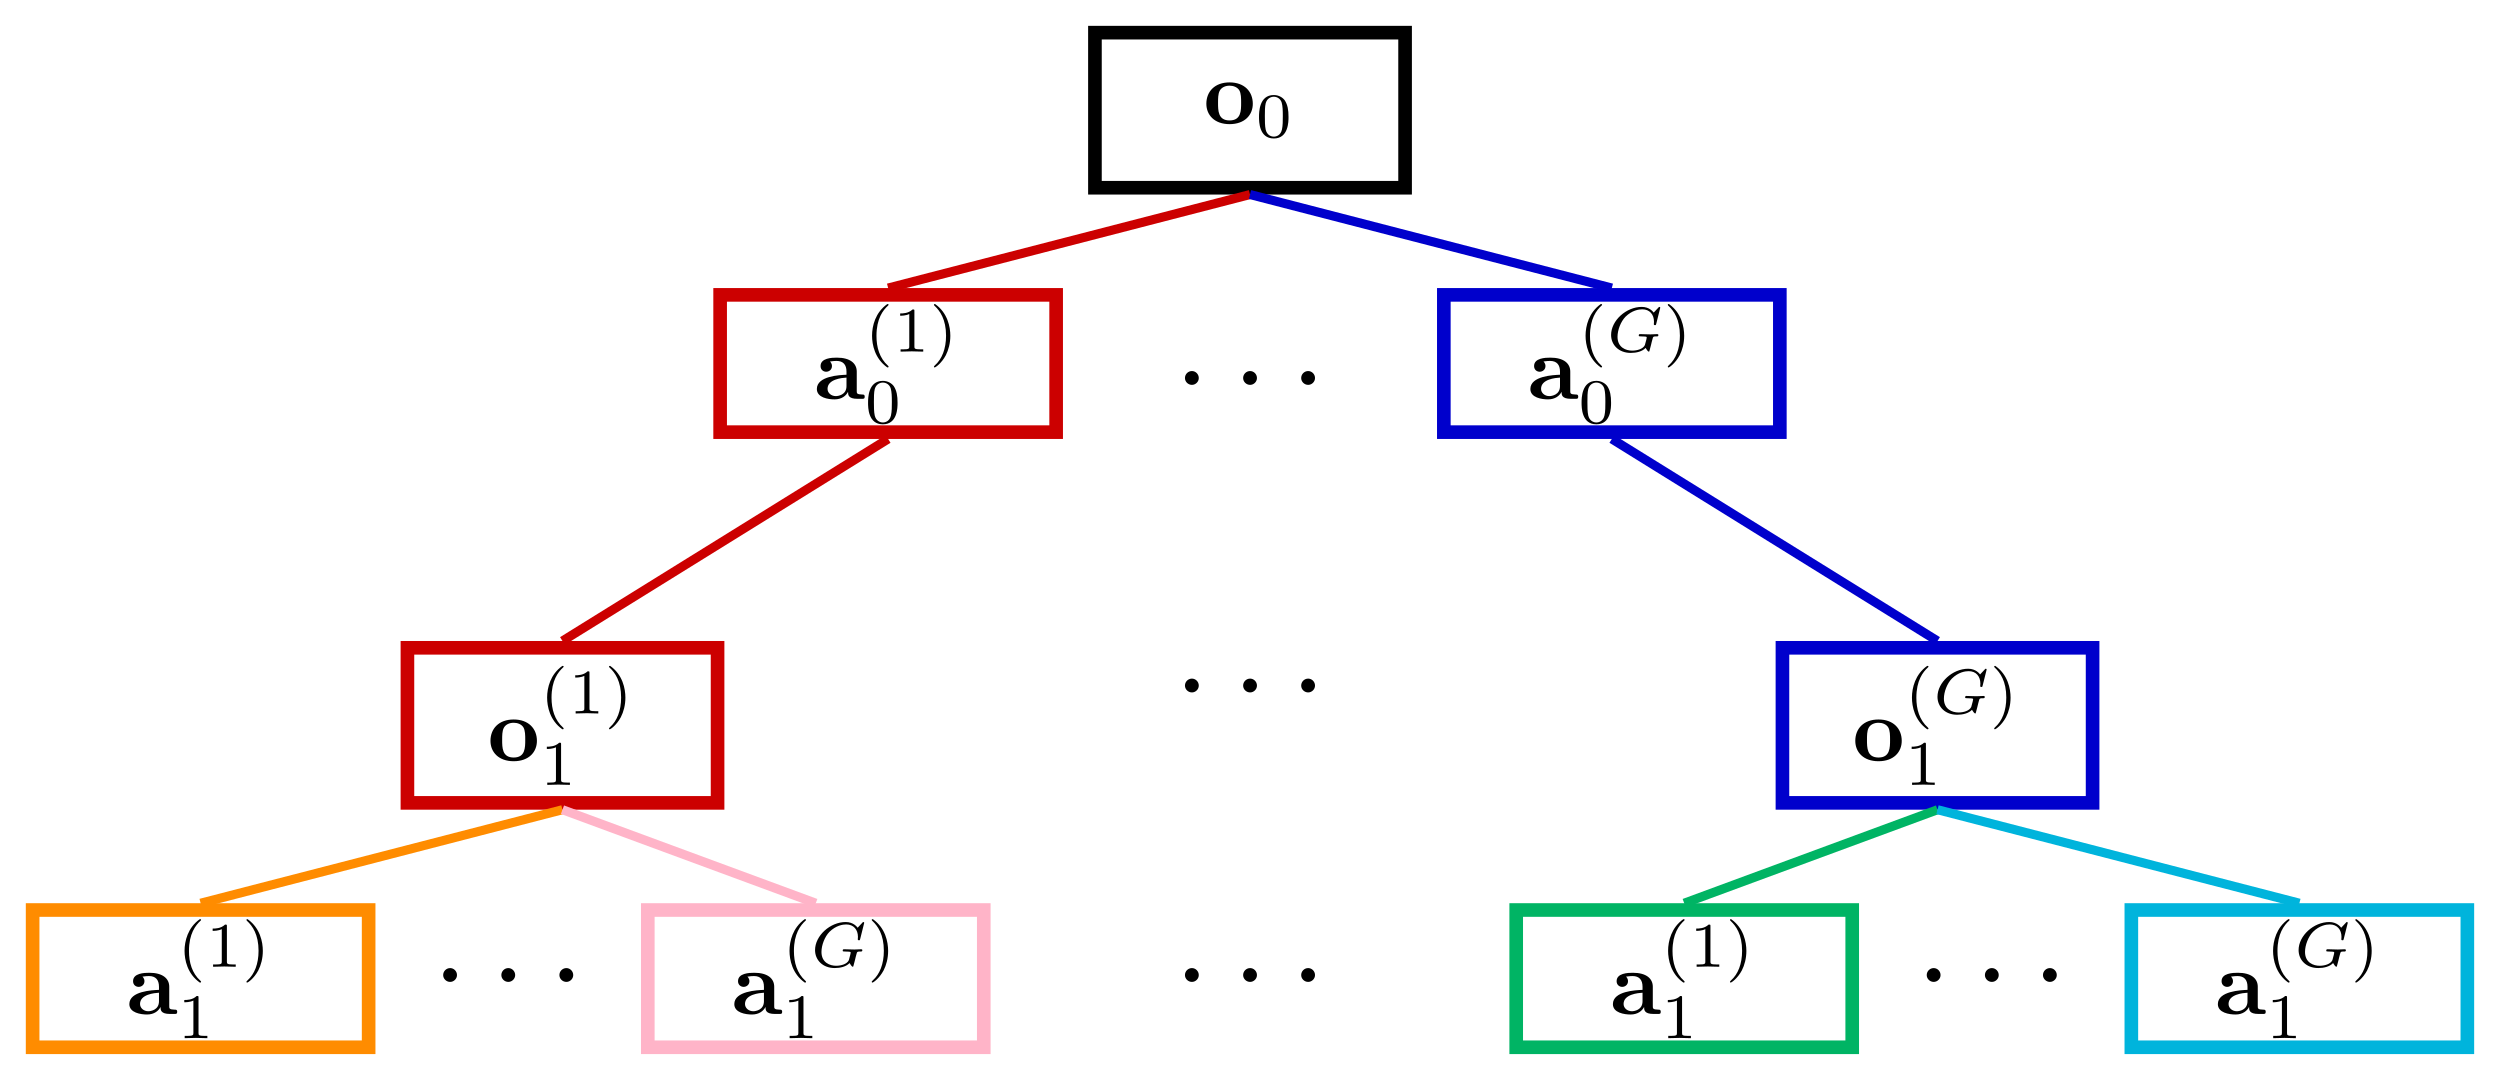
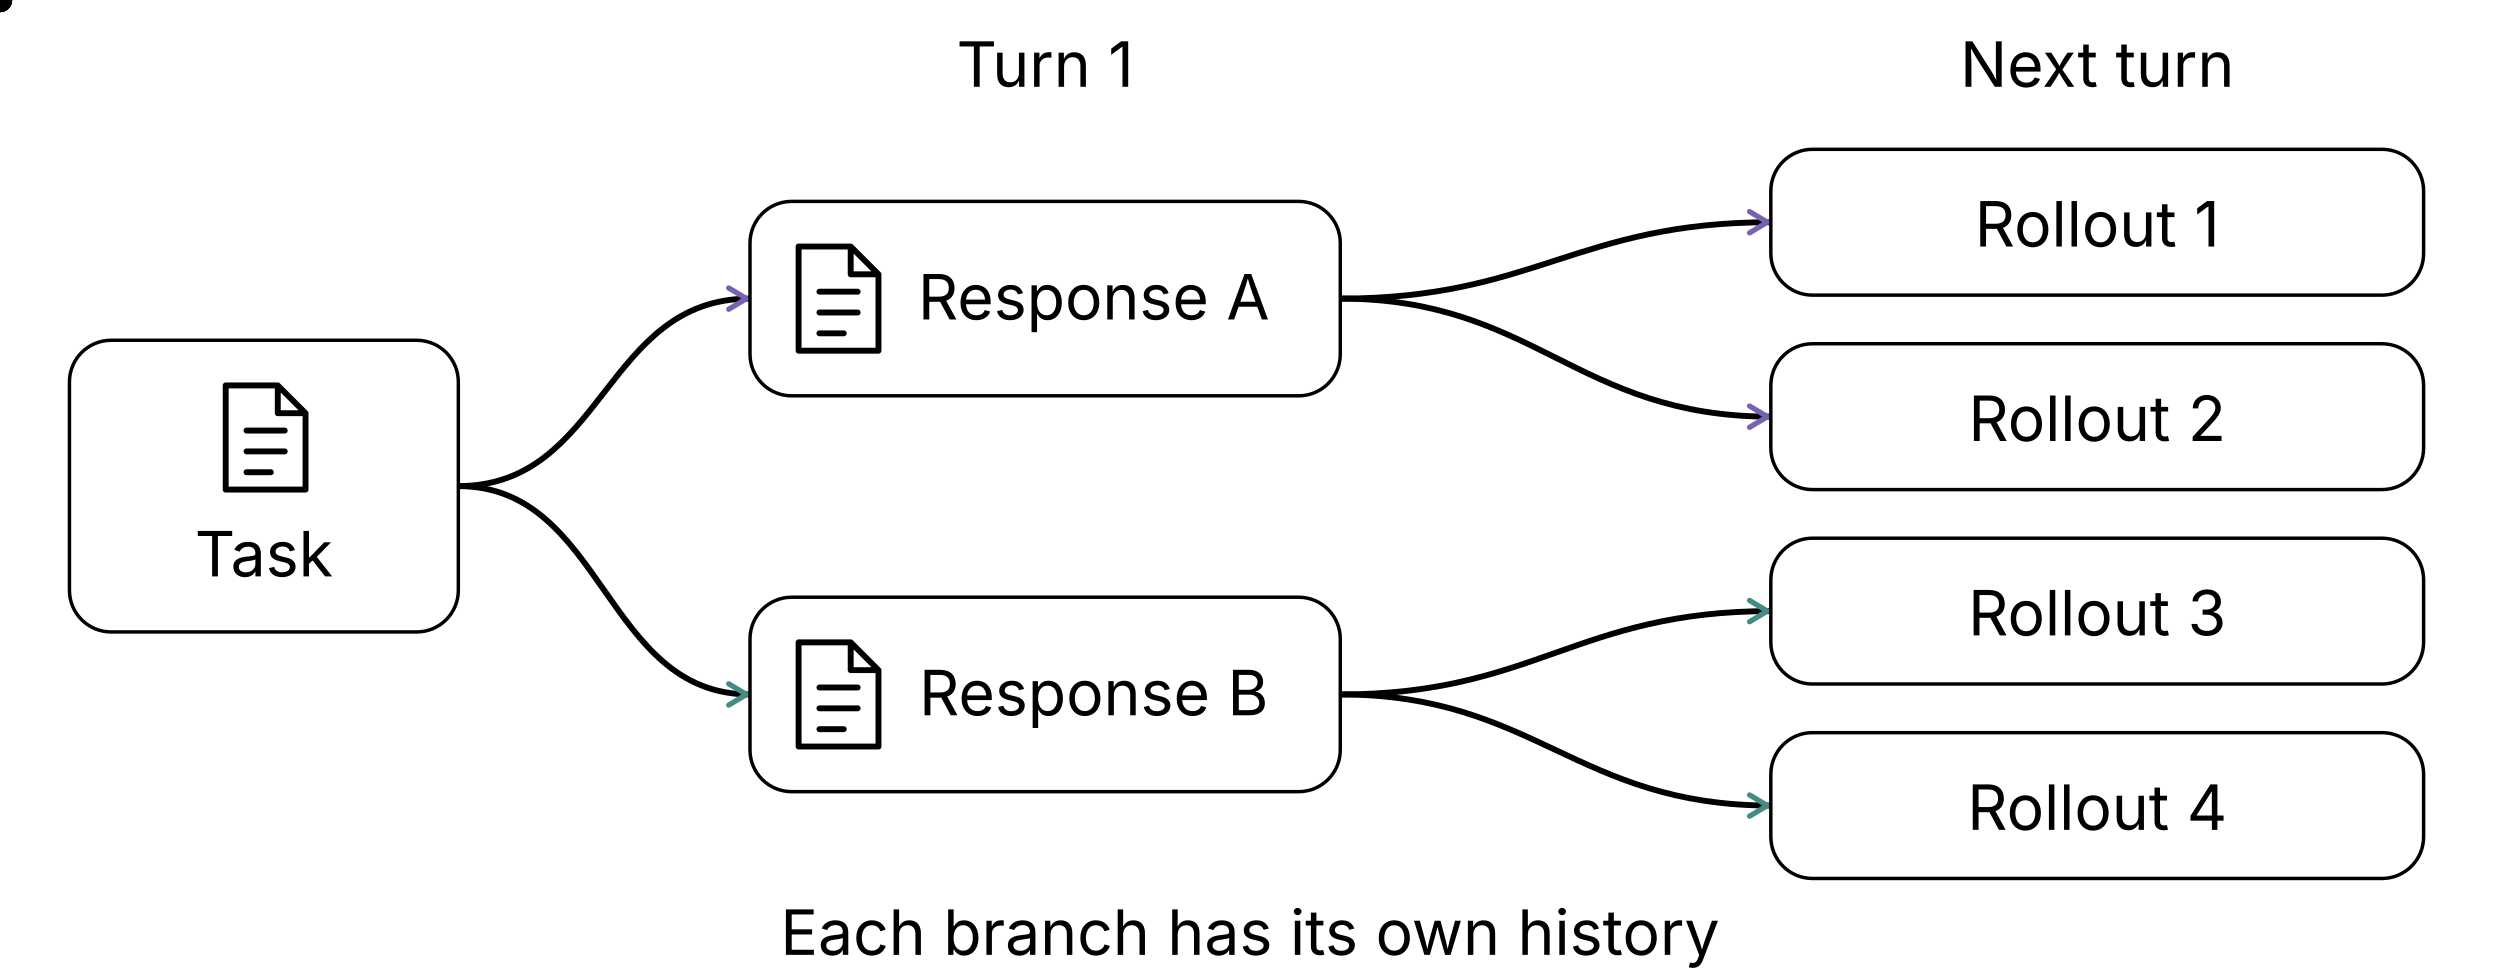
- <svg xmlns="http://www.w3.org/2000/svg" xmlns:xlink="http://www.w3.org/1999/xlink" width="274.186pt" height="118.439pt" viewBox="0 0 274.186 118.439">
+ <svg xmlns="http://www.w3.org/2000/svg" class="algorithm-flow" width="720" height="280" viewBox="0 0 720 280" font-family="Inter, system-ui, sans-serif" font-size="18" text-anchor="middle">
  <defs>
-     <g>
-       <g id="glyph-0-0">
-         <path d="M 5.406 -2.172 C 5.406 -3.516 4.484 -4.516 2.859 -4.516 C 1.219 -4.516 0.312 -3.5 0.312 -2.172 C 0.312 -0.938 1.203 0.062 2.859 0.062 C 4.531 0.062 5.406 -0.953 5.406 -2.172 Z M 2.859 -0.344 C 1.594 -0.344 1.594 -1.422 1.594 -2.281 C 1.594 -2.734 1.594 -3.234 1.766 -3.578 C 1.953 -3.953 2.375 -4.156 2.859 -4.156 C 3.281 -4.156 3.703 -4 3.922 -3.656 C 4.125 -3.312 4.125 -2.766 4.125 -2.281 C 4.125 -1.422 4.125 -0.344 2.859 -0.344 Z M 2.859 -0.344 " />
-       </g>
-       <g id="glyph-0-1">
-         <path d="M 3.734 -0.766 C 3.734 -0.453 3.734 0 4.766 0 L 5.25 0 C 5.438 0 5.562 0 5.562 -0.234 C 5.562 -0.469 5.438 -0.469 5.297 -0.469 C 4.688 -0.484 4.688 -0.609 4.688 -0.844 L 4.688 -2.984 C 4.688 -3.875 3.984 -4.516 2.5 -4.516 C 1.938 -4.516 0.719 -4.469 0.719 -3.594 C 0.719 -3.156 1.062 -2.969 1.328 -2.969 C 1.641 -2.969 1.969 -3.188 1.969 -3.594 C 1.969 -3.891 1.781 -4.062 1.75 -4.094 C 2.031 -4.141 2.344 -4.156 2.469 -4.156 C 3.203 -4.156 3.562 -3.734 3.562 -2.984 L 3.562 -2.641 C 2.844 -2.609 0.312 -2.516 0.312 -1.078 C 0.312 -0.125 1.562 0.062 2.25 0.062 C 3.047 0.062 3.516 -0.344 3.734 -0.766 Z M 3.562 -2.328 L 3.562 -1.391 C 3.562 -0.422 2.641 -0.297 2.391 -0.297 C 1.891 -0.297 1.484 -0.641 1.484 -1.094 C 1.484 -2.156 3.062 -2.297 3.562 -2.328 Z M 3.562 -2.328 " />
-       </g>
-       <g id="glyph-1-0">
-         <path d="M 3.594 -2.219 C 3.594 -2.984 3.5 -3.547 3.188 -4.031 C 2.969 -4.344 2.531 -4.625 1.984 -4.625 C 0.359 -4.625 0.359 -2.719 0.359 -2.219 C 0.359 -1.719 0.359 0.141 1.984 0.141 C 3.594 0.141 3.594 -1.719 3.594 -2.219 Z M 1.984 -0.062 C 1.656 -0.062 1.234 -0.25 1.094 -0.812 C 1 -1.219 1 -1.797 1 -2.312 C 1 -2.828 1 -3.359 1.094 -3.734 C 1.25 -4.281 1.688 -4.438 1.984 -4.438 C 2.359 -4.438 2.719 -4.203 2.844 -3.797 C 2.953 -3.422 2.969 -2.922 2.969 -2.312 C 2.969 -1.797 2.969 -1.281 2.875 -0.844 C 2.734 -0.203 2.266 -0.062 1.984 -0.062 Z M 1.984 -0.062 " />
-       </g>
-       <g id="glyph-1-1">
-         <path d="M 2.469 -5.219 C 1.156 -4.297 0.797 -2.812 0.797 -1.75 C 0.797 -0.766 1.094 0.766 2.469 1.734 C 2.531 1.734 2.609 1.734 2.609 1.656 C 2.609 1.609 2.594 1.594 2.547 1.547 C 1.609 0.703 1.281 -0.469 1.281 -1.734 C 1.281 -3.625 2 -4.547 2.562 -5.062 C 2.594 -5.094 2.609 -5.109 2.609 -5.141 C 2.609 -5.219 2.531 -5.219 2.469 -5.219 Z M 2.469 -5.219 " />
-       </g>
-       <g id="glyph-1-2">
-         <path d="M 2.328 -4.438 C 2.328 -4.625 2.328 -4.625 2.125 -4.625 C 1.672 -4.188 1.047 -4.188 0.766 -4.188 L 0.766 -3.938 C 0.922 -3.938 1.391 -3.938 1.766 -4.125 L 1.766 -0.578 C 1.766 -0.344 1.766 -0.25 1.078 -0.25 L 0.812 -0.25 L 0.812 0 C 0.938 0 1.797 -0.031 2.047 -0.031 C 2.266 -0.031 3.141 0 3.297 0 L 3.297 -0.25 L 3.031 -0.25 C 2.328 -0.25 2.328 -0.344 2.328 -0.578 Z M 2.328 -4.438 " />
-       </g>
-       <g id="glyph-1-3">
-         <path d="M 0.625 -5.219 C 0.578 -5.219 0.5 -5.219 0.5 -5.141 C 0.5 -5.109 0.516 -5.094 0.562 -5.031 C 1.156 -4.484 1.828 -3.547 1.828 -1.75 C 1.828 -0.297 1.375 0.812 0.625 1.484 C 0.5 1.609 0.5 1.609 0.5 1.656 C 0.5 1.688 0.516 1.734 0.578 1.734 C 0.672 1.734 1.328 1.281 1.797 0.406 C 2.094 -0.172 2.297 -0.922 2.297 -1.734 C 2.297 -2.719 2 -4.25 0.625 -5.219 Z M 0.625 -5.219 " />
-       </g>
-       <g id="glyph-2-0">
-         <path d="M 5.875 -4.812 C 5.875 -4.844 5.859 -4.906 5.781 -4.906 C 5.734 -4.906 5.719 -4.891 5.656 -4.812 L 5.156 -4.281 C 5.094 -4.359 4.703 -4.906 3.844 -4.906 C 2.141 -4.906 0.484 -3.406 0.484 -1.828 C 0.484 -0.75 1.312 0.141 2.641 0.141 C 3.266 0.141 3.906 -0.016 4.266 -0.406 C 4.344 -0.266 4.531 0 4.609 0 C 4.672 0 4.688 -0.031 4.719 -0.188 L 4.859 -0.719 C 4.891 -0.844 4.984 -1.266 5.016 -1.344 C 5.094 -1.656 5.094 -1.672 5.516 -1.672 C 5.562 -1.672 5.672 -1.672 5.672 -1.812 C 5.672 -1.891 5.609 -1.922 5.562 -1.922 C 5.328 -1.922 5.031 -1.891 4.797 -1.891 C 4.625 -1.891 4.391 -1.891 4.219 -1.906 C 4.047 -1.906 3.844 -1.922 3.672 -1.922 C 3.609 -1.922 3.516 -1.922 3.516 -1.766 C 3.516 -1.672 3.594 -1.672 3.766 -1.672 C 3.891 -1.672 4.031 -1.672 4.172 -1.656 C 4.391 -1.641 4.391 -1.609 4.391 -1.531 C 4.391 -1.5 4.391 -1.484 4.344 -1.297 C 4.297 -1.109 4.219 -0.797 4.188 -0.719 C 4 -0.297 3.344 -0.109 2.797 -0.109 C 2.109 -0.109 1.188 -0.453 1.188 -1.625 C 1.188 -2.375 1.547 -3.297 2.062 -3.828 C 2.781 -4.531 3.516 -4.641 3.906 -4.641 C 4.719 -4.641 5.188 -4.062 5.188 -3.281 C 5.188 -3.094 5.172 -3.031 5.172 -3 C 5.172 -2.906 5.266 -2.906 5.297 -2.906 C 5.406 -2.906 5.406 -2.922 5.438 -3.062 Z M 5.875 -4.812 " />
-       </g>
-       <g id="glyph-3-0">
-         <path d="M 2.75 -3.578 C 2.75 -4 2.406 -4.344 2 -4.344 C 1.578 -4.344 1.234 -4 1.234 -3.578 C 1.234 -3.172 1.578 -2.828 2 -2.828 C 2.406 -2.828 2.75 -3.172 2.75 -3.578 Z M 2.75 -3.578 " />
-       </g>
+     <marker id="arrow-purple" viewBox="0 0 10 10" refX="8" refY="5" markerWidth="6" markerHeight="6" orient="auto">
+       <path d="m2 2 5 3-5 3" fill="none" stroke="var(--af-purple, #7861b2)" stroke-width="1.5" stroke-linecap="round" stroke-linejoin="round" />
+     </marker>
+     <marker id="arrow-teal" viewBox="0 0 10 10" refX="8" refY="5" markerWidth="6" markerHeight="6" orient="auto">
+       <path d="m2 2 5 3-5 3" fill="none" stroke="var(--af-teal, #438b84)" stroke-width="1.5" stroke-linecap="round" stroke-linejoin="round" />
+     </marker>
+     <g id="agent-icon" class="af-icon" fill="none" stroke="currentColor" stroke-width="1.7" stroke-linecap="round" stroke-linejoin="round">
+       <path d="M0-10v-4" />
+       <circle cy="-16" r="1.8" />
+       <rect x="-13" y="-10" width="26" height="22" rx="6" />
+       <path d="M-13-3h-3v8h3m26-8h3v8h-3M-4 7h8" />
+       <circle cx="-5" cy="-2" r="1.3" />
+       <circle cx="5" cy="-2" r="1.3" />
+     </g>
+     <g id="response-icon" class="af-icon" fill="none" stroke="currentColor" stroke-width="1.7" stroke-linecap="round" stroke-linejoin="round">
+       <path d="M-11-15H4l8 8v22h-23ZM4-15v8h8M-5-2H6M-5 4H6M-5 10H2" />
    </g>
  </defs>
-   <path data-rollout-stage="0" data-rollout-kind="node" fill="none" stroke-width="1.494" stroke-linecap="butt" stroke-linejoin="miter" stroke="rgb(0%, 0%, 0%)" stroke-opacity="1" stroke-miterlimit="10" d="M -17.007 -8.504 L 17.009 -8.504 L 17.009 8.504 L -17.007 8.504 Z M -17.007 -8.504 " transform="matrix(1, 0, 0, -1, 137.093, 12.086)" />
-   <g data-rollout-stage="0" data-rollout-kind="node" fill="rgb(0%, 0%, 0%)" fill-opacity="1">
-     <use xlink:href="#glyph-0-0" x="131.994" y="13.553" />
+   <g class="af-edge af-purple" data-rollout-stage="1" data-rollout-kind="edge">
+     <path d="M132 140C174 140 174 86 216 86" fill="none" stroke="currentColor" stroke-width="1.7" marker-end="url(#arrow-purple)" />
+     <circle class="af-dot" r="3.5" />
  </g>
-   <g data-rollout-stage="0" data-rollout-kind="node" fill="rgb(0%, 0%, 0%)" fill-opacity="1">
-     <use xlink:href="#glyph-1-0" x="137.723" y="15.047" />
+   <g class="af-edge af-teal" data-rollout-stage="1" data-rollout-kind="edge">
+     <path d="M132 140C174 140 174 200 216 200" fill="none" stroke="currentColor" stroke-width="1.7" marker-end="url(#arrow-teal)" />
+     <circle class="af-dot" r="3.5" />
  </g>
-   <path data-rollout-stage="1" data-rollout-kind="node" fill="none" stroke-width="1.494" stroke-linecap="butt" stroke-linejoin="miter" stroke="rgb(79.999%, 0%, 0%)" stroke-opacity="1" stroke-miterlimit="10" d="M -58.113 -35.309 L -21.261 -35.309 L -21.261 -20.254 L -58.113 -20.254 Z M -58.113 -35.309 " transform="matrix(1, 0, 0, -1, 137.093, 12.086)" />
-   <g data-rollout-stage="1" data-rollout-kind="node" fill="rgb(0%, 0%, 0%)" fill-opacity="1">
-     <use xlink:href="#glyph-0-1" x="89.276" y="43.74" />
+   <g class="af-edge af-purple" data-rollout-stage="2" data-rollout-kind="edge">
+     <path d="M386 86C442 86 454 64 510 64" fill="none" stroke="currentColor" stroke-width="1.7" marker-end="url(#arrow-purple)" />
+     <circle class="af-dot" r="3.5" />
  </g>
-   <g data-rollout-stage="1" data-rollout-kind="node" fill="rgb(0%, 0%, 0%)" fill-opacity="1">
-     <use xlink:href="#glyph-1-1" x="94.845" y="38.565" />
-     <use xlink:href="#glyph-1-2" x="97.958" y="38.565" />
-     <use xlink:href="#glyph-1-3" x="101.93" y="38.565" />
+   <g class="af-edge af-purple" data-rollout-stage="2" data-rollout-kind="edge">
+     <path d="M386 86C442 86 454 120 510 120" fill="none" stroke="currentColor" stroke-width="1.7" marker-end="url(#arrow-purple)" />
+     <circle class="af-dot" r="3.5" />
  </g>
-   <g data-rollout-stage="1" data-rollout-kind="node" fill="rgb(0%, 0%, 0%)" fill-opacity="1">
-     <use xlink:href="#glyph-1-0" x="94.845" y="46.396" />
+   <g class="af-edge af-teal" data-rollout-stage="2" data-rollout-kind="edge">
+     <path d="M386 200C442 200 454 176 510 176" fill="none" stroke="currentColor" stroke-width="1.7" marker-end="url(#arrow-teal)" />
+     <circle class="af-dot" r="3.5" />
  </g>
-   <path data-rollout-stage="1" data-rollout-kind="node" fill="none" stroke-width="1.494" stroke-linecap="butt" stroke-linejoin="miter" stroke="rgb(0%, 0%, 79.999%)" stroke-opacity="1" stroke-miterlimit="10" d="M 21.259 -35.309 L 58.11 -35.309 L 58.11 -20.254 L 21.259 -20.254 Z M 21.259 -35.309 " transform="matrix(1, 0, 0, -1, 137.093, 12.086)" />
-   <g data-rollout-stage="1" data-rollout-kind="node" fill="rgb(0%, 0%, 0%)" fill-opacity="1">
-     <use xlink:href="#glyph-0-1" x="167.53" y="43.74" />
+   <g class="af-edge af-teal" data-rollout-stage="2" data-rollout-kind="edge">
+     <path d="M386 200C442 200 454 232 510 232" fill="none" stroke="currentColor" stroke-width="1.7" marker-end="url(#arrow-teal)" />
+     <circle class="af-dot" r="3.5" />
  </g>
-   <g data-rollout-stage="1" data-rollout-kind="node" fill="rgb(0%, 0%, 0%)" fill-opacity="1">
-     <use xlink:href="#glyph-1-1" x="173.099" y="38.565" />
+   <g class="af-node af-neutral" data-rollout-stage="0" data-rollout-kind="node">
+     <text class="af-label af-heading" x="301" y="25">Turn 1</text>
+     <text class="af-label af-heading" x="604" y="25">Next turn</text>
+     <rect class="af-card" x="20" y="98" width="112" height="84" rx="12" fill="none" stroke="currentColor" />
+     <use href="#response-icon" x="76" y="126" />
+     <text class="af-label" x="76" y="166">Task</text>
  </g>
-   <g data-rollout-stage="1" data-rollout-kind="node" fill="rgb(0%, 0%, 0%)" fill-opacity="1">
-     <use xlink:href="#glyph-2-0" x="176.212" y="38.565" />
+   <g class="af-node af-purple" data-rollout-stage="1" data-rollout-kind="node">
+     <rect class="af-card" x="216" y="58" width="170" height="56" rx="12" fill="none" stroke="currentColor" />
+     <use href="#response-icon" x="241" y="86" />
+     <text class="af-label" x="315" y="92">Response A</text>
  </g>
-   <g data-rollout-stage="1" data-rollout-kind="node" fill="rgb(0%, 0%, 0%)" fill-opacity="1">
-     <use xlink:href="#glyph-1-3" x="182.415" y="38.565" />
+   <g class="af-node af-teal" data-rollout-stage="1" data-rollout-kind="node">
+     <rect class="af-card" x="216" y="172" width="170" height="56" rx="12" fill="none" stroke="currentColor" />
+     <use href="#response-icon" x="241" y="200" />
+     <text class="af-label" x="315" y="206">Response B</text>
  </g>
-   <g data-rollout-stage="1" data-rollout-kind="node" fill="rgb(0%, 0%, 0%)" fill-opacity="1">
-     <use xlink:href="#glyph-1-0" x="173.099" y="46.396" />
+   <g class="af-node af-purple" data-rollout-stage="2" data-rollout-kind="node">
+     <rect class="af-card" x="510" y="43" width="188" height="42" rx="12" fill="none" stroke="currentColor" />
+     <text class="af-label" x="604" y="71">Rollout 1</text>
  </g>
-   <g data-rollout-stage="1" data-rollout-kind="node" fill="rgb(0%, 0%, 0%)" fill-opacity="1">
-     <use xlink:href="#glyph-3-0" x="128.725" y="45.038" />
+   <g class="af-node af-purple" data-rollout-stage="2" data-rollout-kind="node">
+     <rect class="af-card" x="510" y="99" width="188" height="42" rx="12" fill="none" stroke="currentColor" />
+     <text class="af-label" x="604" y="127">Rollout 2</text>
  </g>
-   <g data-rollout-stage="1" data-rollout-kind="node" fill="rgb(0%, 0%, 0%)" fill-opacity="1">
-     <use xlink:href="#glyph-3-0" x="135.106" y="45.038" />
+   <g class="af-node af-teal" data-rollout-stage="2" data-rollout-kind="node">
+     <rect class="af-card" x="510" y="155" width="188" height="42" rx="12" fill="none" stroke="currentColor" />
+     <text class="af-label" x="604" y="183">Rollout 3</text>
  </g>
-   <g data-rollout-stage="1" data-rollout-kind="node" fill="rgb(0%, 0%, 0%)" fill-opacity="1">
-     <use xlink:href="#glyph-3-0" x="141.473" y="45.038" />
+   <g class="af-node af-teal" data-rollout-stage="2" data-rollout-kind="node">
+     <rect class="af-card" x="510" y="211" width="188" height="42" rx="12" fill="none" stroke="currentColor" />
+     <text class="af-label" x="604" y="239">Rollout 4</text>
  </g>
-   <path data-rollout-stage="1" data-rollout-kind="edge" fill="none" stroke-width="0.996" stroke-linecap="butt" stroke-linejoin="miter" stroke="rgb(79.999%, 0%, 0%)" stroke-opacity="1" stroke-miterlimit="10" d="M 0.001 -9.25 L -39.687 -19.504 " transform="matrix(1, 0, 0, -1, 137.093, 12.086)" />
-   <path data-rollout-stage="1" data-rollout-kind="edge" fill="none" stroke-width="0.996" stroke-linecap="butt" stroke-linejoin="miter" stroke="rgb(0%, 0%, 79.999%)" stroke-opacity="1" stroke-miterlimit="10" d="M 0.001 -9.25 L 39.684 -19.504 " transform="matrix(1, 0, 0, -1, 137.093, 12.086)" />
-   <path data-rollout-stage="2" data-rollout-kind="node" fill="none" stroke-width="1.494" stroke-linecap="butt" stroke-linejoin="miter" stroke="rgb(79.999%, 0%, 0%)" stroke-opacity="1" stroke-miterlimit="10" d="M -92.409 -75.969 L -58.394 -75.969 L -58.394 -58.961 L -92.409 -58.961 Z M -92.409 -75.969 " transform="matrix(1, 0, 0, -1, 137.093, 12.086)" />
-   <g data-rollout-stage="2" data-rollout-kind="node" fill="rgb(0%, 0%, 0%)" fill-opacity="1">
-     <use xlink:href="#glyph-0-0" x="53.48" y="83.425" />
+   <g class="af-node af-neutral" data-rollout-stage="3" data-rollout-kind="node">
+     <text class="af-small" x="360" y="275">Each branch has its own history</text>
  </g>
-   <g data-rollout-stage="2" data-rollout-kind="node" fill="rgb(0%, 0%, 0%)" fill-opacity="1">
-     <use xlink:href="#glyph-1-1" x="59.208" y="78.25" />
-     <use xlink:href="#glyph-1-2" x="62.321" y="78.25" />
-     <use xlink:href="#glyph-1-3" x="66.293" y="78.25" />
-   </g>
-   <g data-rollout-stage="2" data-rollout-kind="node" fill="rgb(0%, 0%, 0%)" fill-opacity="1">
-     <use xlink:href="#glyph-1-2" x="59.208" y="86.081" />
-   </g>
-   <path data-rollout-stage="2" data-rollout-kind="node" fill="none" stroke-width="1.494" stroke-linecap="butt" stroke-linejoin="miter" stroke="rgb(0%, 0%, 79.999%)" stroke-opacity="1" stroke-miterlimit="10" d="M 58.395 -75.969 L 92.411 -75.969 L 92.411 -58.961 L 58.395 -58.961 Z M 58.395 -75.969 " transform="matrix(1, 0, 0, -1, 137.093, 12.086)" />
-   <g data-rollout-stage="2" data-rollout-kind="node" fill="rgb(0%, 0%, 0%)" fill-opacity="1">
-     <use xlink:href="#glyph-0-0" x="203.166" y="83.425" />
-   </g>
-   <g data-rollout-stage="2" data-rollout-kind="node" fill="rgb(0%, 0%, 0%)" fill-opacity="1">
-     <use xlink:href="#glyph-1-1" x="208.895" y="78.25" />
-   </g>
-   <g data-rollout-stage="2" data-rollout-kind="node" fill="rgb(0%, 0%, 0%)" fill-opacity="1">
-     <use xlink:href="#glyph-2-0" x="212.008" y="78.25" />
-   </g>
-   <g data-rollout-stage="2" data-rollout-kind="node" fill="rgb(0%, 0%, 0%)" fill-opacity="1">
-     <use xlink:href="#glyph-1-3" x="218.211" y="78.25" />
-   </g>
-   <g data-rollout-stage="2" data-rollout-kind="node" fill="rgb(0%, 0%, 0%)" fill-opacity="1">
-     <use xlink:href="#glyph-1-2" x="208.895" y="86.081" />
-   </g>
-   <g data-rollout-stage="2" data-rollout-kind="node" fill="rgb(0%, 0%, 0%)" fill-opacity="1">
-     <use xlink:href="#glyph-3-0" x="128.725" y="78.77" />
-   </g>
-   <g data-rollout-stage="2" data-rollout-kind="node" fill="rgb(0%, 0%, 0%)" fill-opacity="1">
-     <use xlink:href="#glyph-3-0" x="135.106" y="78.77" />
-   </g>
-   <g data-rollout-stage="2" data-rollout-kind="node" fill="rgb(0%, 0%, 0%)" fill-opacity="1">
-     <use xlink:href="#glyph-3-0" x="141.473" y="78.77" />
-   </g>
-   <path data-rollout-stage="2" data-rollout-kind="edge" fill="none" stroke-width="0.996" stroke-linecap="butt" stroke-linejoin="miter" stroke="rgb(79.999%, 0%, 0%)" stroke-opacity="1" stroke-miterlimit="10" d="M -39.687 -36.055 L -75.406 -58.215 " transform="matrix(1, 0, 0, -1, 137.093, 12.086)" />
-   <path data-rollout-stage="2" data-rollout-kind="edge" fill="none" stroke-width="0.996" stroke-linecap="butt" stroke-linejoin="miter" stroke="rgb(0%, 0%, 79.999%)" stroke-opacity="1" stroke-miterlimit="10" d="M 39.684 -36.055 L 75.403 -58.215 " transform="matrix(1, 0, 0, -1, 137.093, 12.086)" />
-   <path data-rollout-stage="3" data-rollout-kind="node" fill="none" stroke-width="1.494" stroke-linecap="butt" stroke-linejoin="miter" stroke="rgb(100%, 54.903%, 0%)" stroke-opacity="1" stroke-miterlimit="10" d="M -133.515 -102.773 L -96.663 -102.773 L -96.663 -87.719 L -133.515 -87.719 Z M -133.515 -102.773 " transform="matrix(1, 0, 0, -1, 137.093, 12.086)" />
-   <g data-rollout-stage="3" data-rollout-kind="node" fill="rgb(0%, 0%, 0%)" fill-opacity="1">
-     <use xlink:href="#glyph-0-1" x="13.874" y="111.204" />
-   </g>
-   <g data-rollout-stage="3" data-rollout-kind="node" fill="rgb(0%, 0%, 0%)" fill-opacity="1">
-     <use xlink:href="#glyph-1-1" x="19.444" y="106.029" />
-     <use xlink:href="#glyph-1-2" x="22.557" y="106.029" />
-     <use xlink:href="#glyph-1-3" x="26.529" y="106.029" />
-   </g>
-   <g data-rollout-stage="3" data-rollout-kind="node" fill="rgb(0%, 0%, 0%)" fill-opacity="1">
-     <use xlink:href="#glyph-1-2" x="19.444" y="113.861" />
-   </g>
-   <path data-rollout-stage="3" data-rollout-kind="node" fill="none" stroke-width="1.494" stroke-linecap="butt" stroke-linejoin="miter" stroke="rgb(100%, 70.589%, 78.432%)" stroke-opacity="1" stroke-miterlimit="10" d="M -66.046 -102.773 L -29.198 -102.773 L -29.198 -87.719 L -66.046 -87.719 Z M -66.046 -102.773 " transform="matrix(1, 0, 0, -1, 137.093, 12.086)" />
-   <g data-rollout-stage="3" data-rollout-kind="node" fill="rgb(0%, 0%, 0%)" fill-opacity="1">
-     <use xlink:href="#glyph-0-1" x="80.223" y="111.204" />
-   </g>
-   <g data-rollout-stage="3" data-rollout-kind="node" fill="rgb(0%, 0%, 0%)" fill-opacity="1">
-     <use xlink:href="#glyph-1-1" x="85.792" y="106.029" />
-   </g>
-   <g data-rollout-stage="3" data-rollout-kind="node" fill="rgb(0%, 0%, 0%)" fill-opacity="1">
-     <use xlink:href="#glyph-2-0" x="88.906" y="106.029" />
-   </g>
-   <g data-rollout-stage="3" data-rollout-kind="node" fill="rgb(0%, 0%, 0%)" fill-opacity="1">
-     <use xlink:href="#glyph-1-3" x="95.108" y="106.029" />
-   </g>
-   <g data-rollout-stage="3" data-rollout-kind="node" fill="rgb(0%, 0%, 0%)" fill-opacity="1">
-     <use xlink:href="#glyph-1-2" x="85.792" y="113.861" />
-   </g>
-   <g data-rollout-stage="3" data-rollout-kind="node" fill="rgb(0%, 0%, 0%)" fill-opacity="1">
-     <use xlink:href="#glyph-3-0" x="47.37" y="110.518" />
-   </g>
-   <g data-rollout-stage="3" data-rollout-kind="node" fill="rgb(0%, 0%, 0%)" fill-opacity="1">
-     <use xlink:href="#glyph-3-0" x="53.751" y="110.518" />
-   </g>
-   <g data-rollout-stage="3" data-rollout-kind="node" fill="rgb(0%, 0%, 0%)" fill-opacity="1">
-     <use xlink:href="#glyph-3-0" x="60.118" y="110.518" />
-   </g>
-   <g data-rollout-stage="3" data-rollout-kind="node" fill="rgb(0%, 0%, 0%)" fill-opacity="1">
-     <use xlink:href="#glyph-3-0" x="128.725" y="110.518" />
-   </g>
-   <g data-rollout-stage="3" data-rollout-kind="node" fill="rgb(0%, 0%, 0%)" fill-opacity="1">
-     <use xlink:href="#glyph-3-0" x="135.106" y="110.518" />
-   </g>
-   <g data-rollout-stage="3" data-rollout-kind="node" fill="rgb(0%, 0%, 0%)" fill-opacity="1">
-     <use xlink:href="#glyph-3-0" x="141.473" y="110.518" />
-   </g>
-   <path data-rollout-stage="3" data-rollout-kind="node" fill="none" stroke-width="1.494" stroke-linecap="butt" stroke-linejoin="miter" stroke="rgb(0%, 70.589%, 39.217%)" stroke-opacity="1" stroke-miterlimit="10" d="M 29.196 -102.773 L 66.048 -102.773 L 66.048 -87.719 L 29.196 -87.719 Z M 29.196 -102.773 " transform="matrix(1, 0, 0, -1, 137.093, 12.086)" />
-   <g data-rollout-stage="3" data-rollout-kind="node" fill="rgb(0%, 0%, 0%)" fill-opacity="1">
-     <use xlink:href="#glyph-0-1" x="176.582" y="111.204" />
-   </g>
-   <g data-rollout-stage="3" data-rollout-kind="node" fill="rgb(0%, 0%, 0%)" fill-opacity="1">
-     <use xlink:href="#glyph-1-1" x="182.151" y="106.029" />
-     <use xlink:href="#glyph-1-2" x="185.264" y="106.029" />
-     <use xlink:href="#glyph-1-3" x="189.236" y="106.029" />
-   </g>
-   <g data-rollout-stage="3" data-rollout-kind="node" fill="rgb(0%, 0%, 0%)" fill-opacity="1">
-     <use xlink:href="#glyph-1-2" x="182.151" y="113.861" />
-   </g>
-   <path data-rollout-stage="3" data-rollout-kind="node" fill="none" stroke-width="1.494" stroke-linecap="butt" stroke-linejoin="miter" stroke="rgb(0%, 70.589%, 86.275%)" stroke-opacity="1" stroke-miterlimit="10" d="M 96.661 -102.773 L 133.512 -102.773 L 133.512 -87.719 L 96.661 -87.719 Z M 96.661 -102.773 " transform="matrix(1, 0, 0, -1, 137.093, 12.086)" />
-   <g data-rollout-stage="3" data-rollout-kind="node" fill="rgb(0%, 0%, 0%)" fill-opacity="1">
-     <use xlink:href="#glyph-0-1" x="242.931" y="111.204" />
-   </g>
-   <g data-rollout-stage="3" data-rollout-kind="node" fill="rgb(0%, 0%, 0%)" fill-opacity="1">
-     <use xlink:href="#glyph-1-1" x="248.5" y="106.029" />
-   </g>
-   <g data-rollout-stage="3" data-rollout-kind="node" fill="rgb(0%, 0%, 0%)" fill-opacity="1">
-     <use xlink:href="#glyph-2-0" x="251.613" y="106.029" />
-   </g>
-   <g data-rollout-stage="3" data-rollout-kind="node" fill="rgb(0%, 0%, 0%)" fill-opacity="1">
-     <use xlink:href="#glyph-1-3" x="257.816" y="106.029" />
-   </g>
-   <g data-rollout-stage="3" data-rollout-kind="node" fill="rgb(0%, 0%, 0%)" fill-opacity="1">
-     <use xlink:href="#glyph-1-2" x="248.5" y="113.861" />
-   </g>
-   <g data-rollout-stage="3" data-rollout-kind="node" fill="rgb(0%, 0%, 0%)" fill-opacity="1">
-     <use xlink:href="#glyph-3-0" x="210.079" y="110.518" />
-   </g>
-   <g data-rollout-stage="3" data-rollout-kind="node" fill="rgb(0%, 0%, 0%)" fill-opacity="1">
-     <use xlink:href="#glyph-3-0" x="216.46" y="110.518" />
-   </g>
-   <g data-rollout-stage="3" data-rollout-kind="node" fill="rgb(0%, 0%, 0%)" fill-opacity="1">
-     <use xlink:href="#glyph-3-0" x="222.827" y="110.518" />
-   </g>
-   <path data-rollout-stage="3" data-rollout-kind="edge" fill="none" stroke-width="0.996" stroke-linecap="butt" stroke-linejoin="miter" stroke="rgb(100%, 54.903%, 0%)" stroke-opacity="1" stroke-miterlimit="10" d="M -75.406 -76.719 L -115.089 -86.973 " transform="matrix(1, 0, 0, -1, 137.093, 12.086)" />
-   <path data-rollout-stage="3" data-rollout-kind="edge" fill="none" stroke-width="0.996" stroke-linecap="butt" stroke-linejoin="miter" stroke="rgb(100%, 70.589%, 78.432%)" stroke-opacity="1" stroke-miterlimit="10" d="M -75.406 -76.719 L -47.624 -86.973 " transform="matrix(1, 0, 0, -1, 137.093, 12.086)" />
-   <path data-rollout-stage="3" data-rollout-kind="edge" fill="none" stroke-width="0.996" stroke-linecap="butt" stroke-linejoin="miter" stroke="rgb(0%, 70.589%, 39.217%)" stroke-opacity="1" stroke-miterlimit="10" d="M 75.403 -76.719 L 47.622 -86.973 " transform="matrix(1, 0, 0, -1, 137.093, 12.086)" />
-   <path data-rollout-stage="3" data-rollout-kind="edge" fill="none" stroke-width="0.996" stroke-linecap="butt" stroke-linejoin="miter" stroke="rgb(0%, 70.589%, 86.275%)" stroke-opacity="1" stroke-miterlimit="10" d="M 75.403 -76.719 L 115.091 -86.973 " transform="matrix(1, 0, 0, -1, 137.093, 12.086)" />
</svg>
